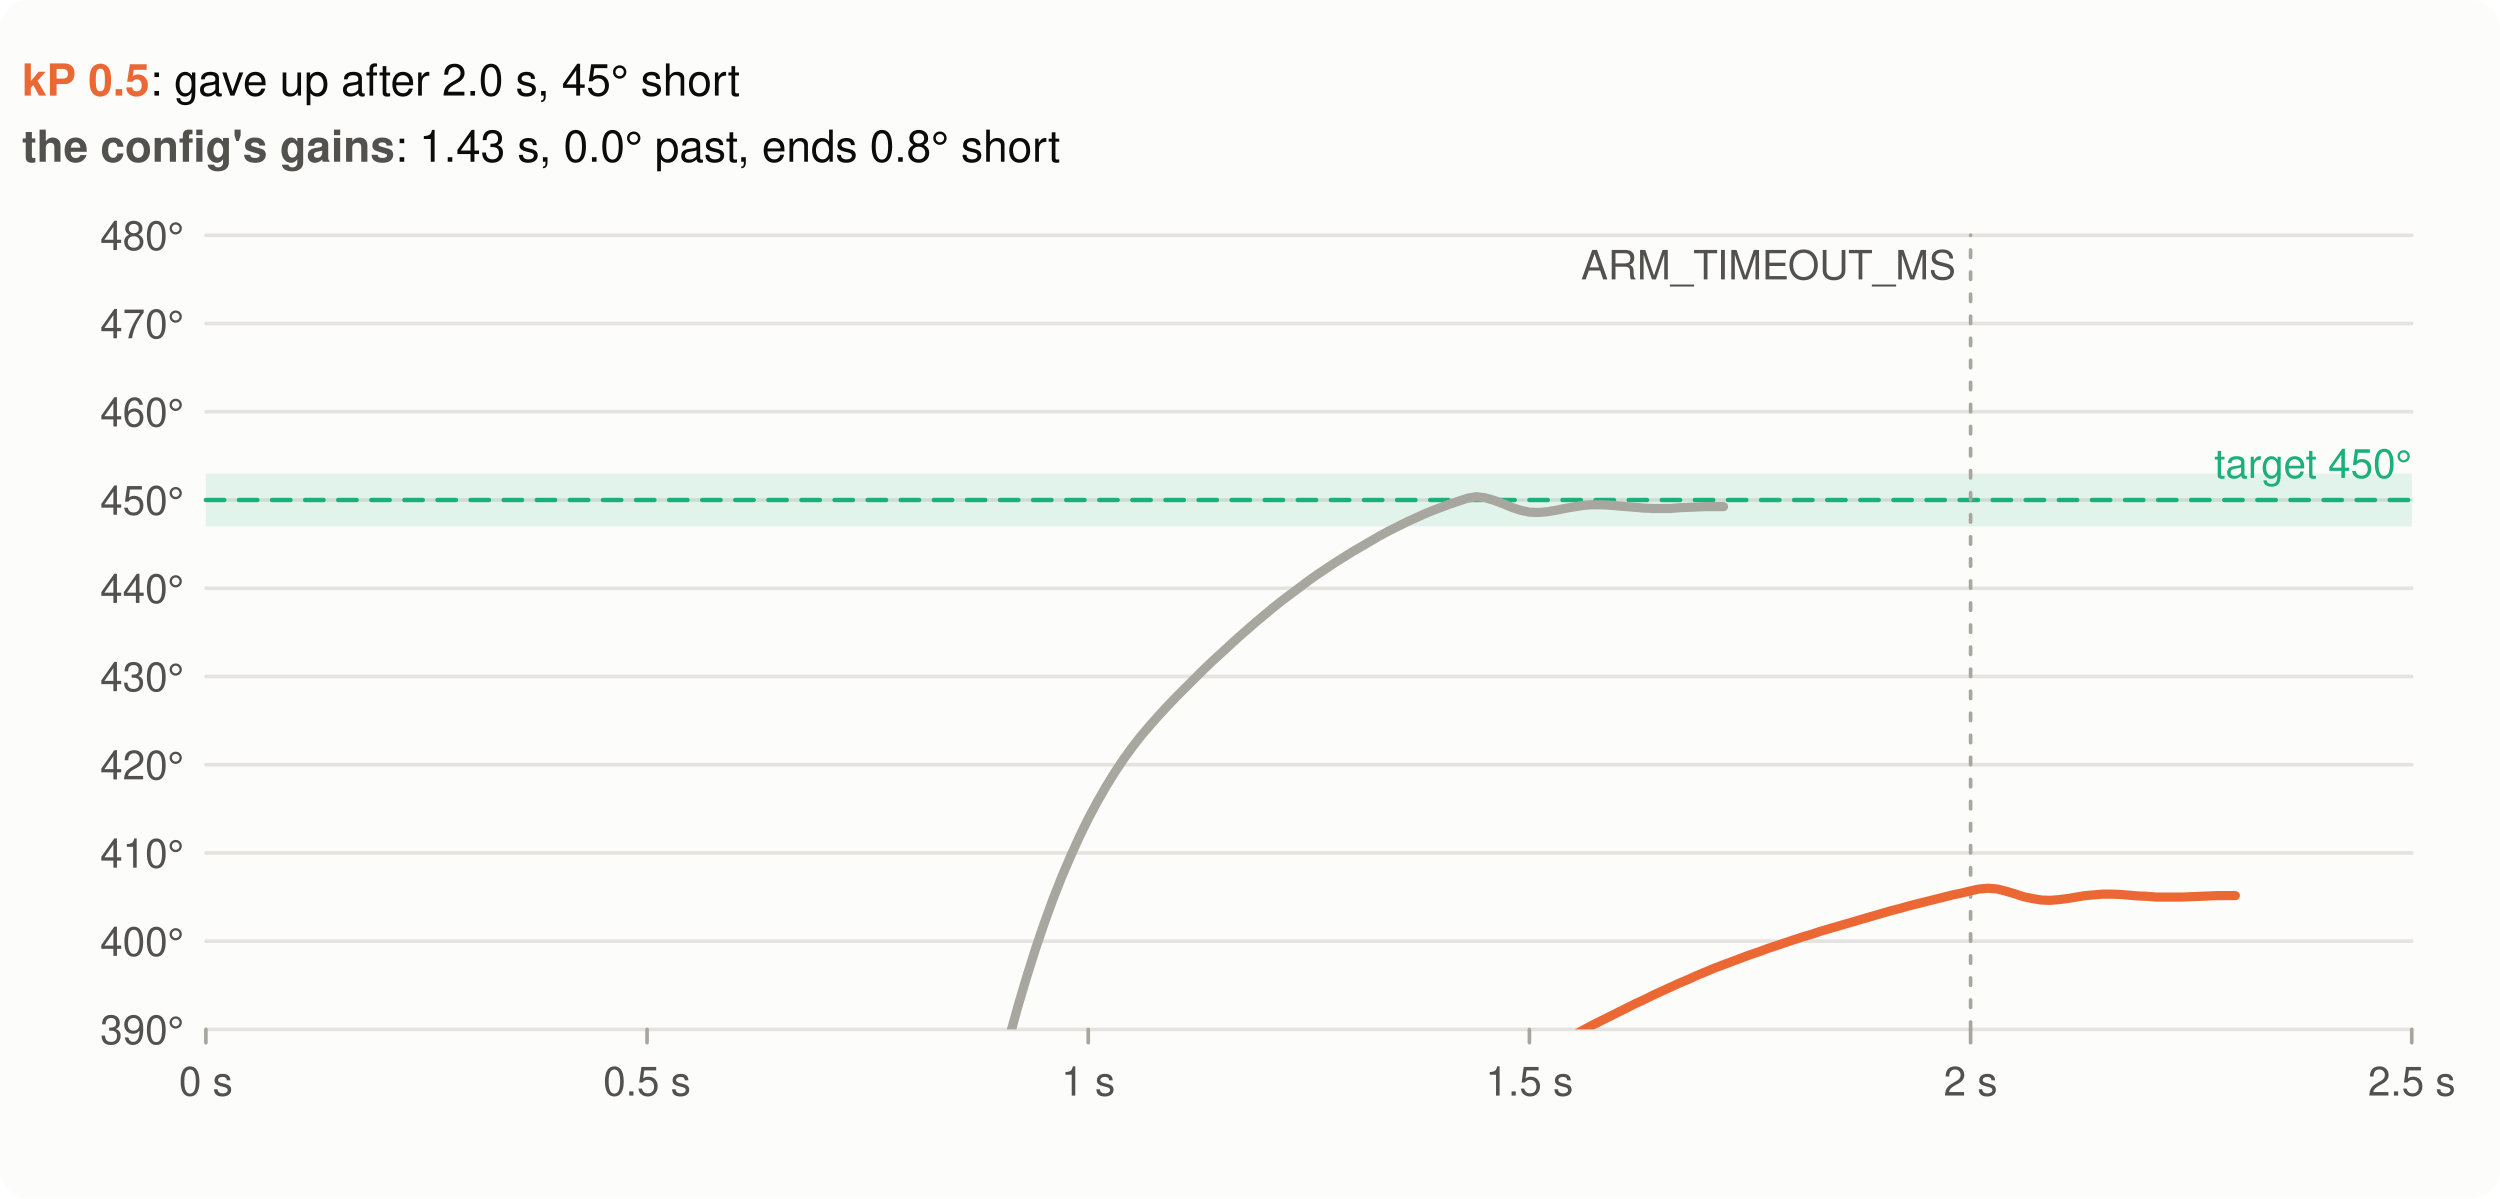
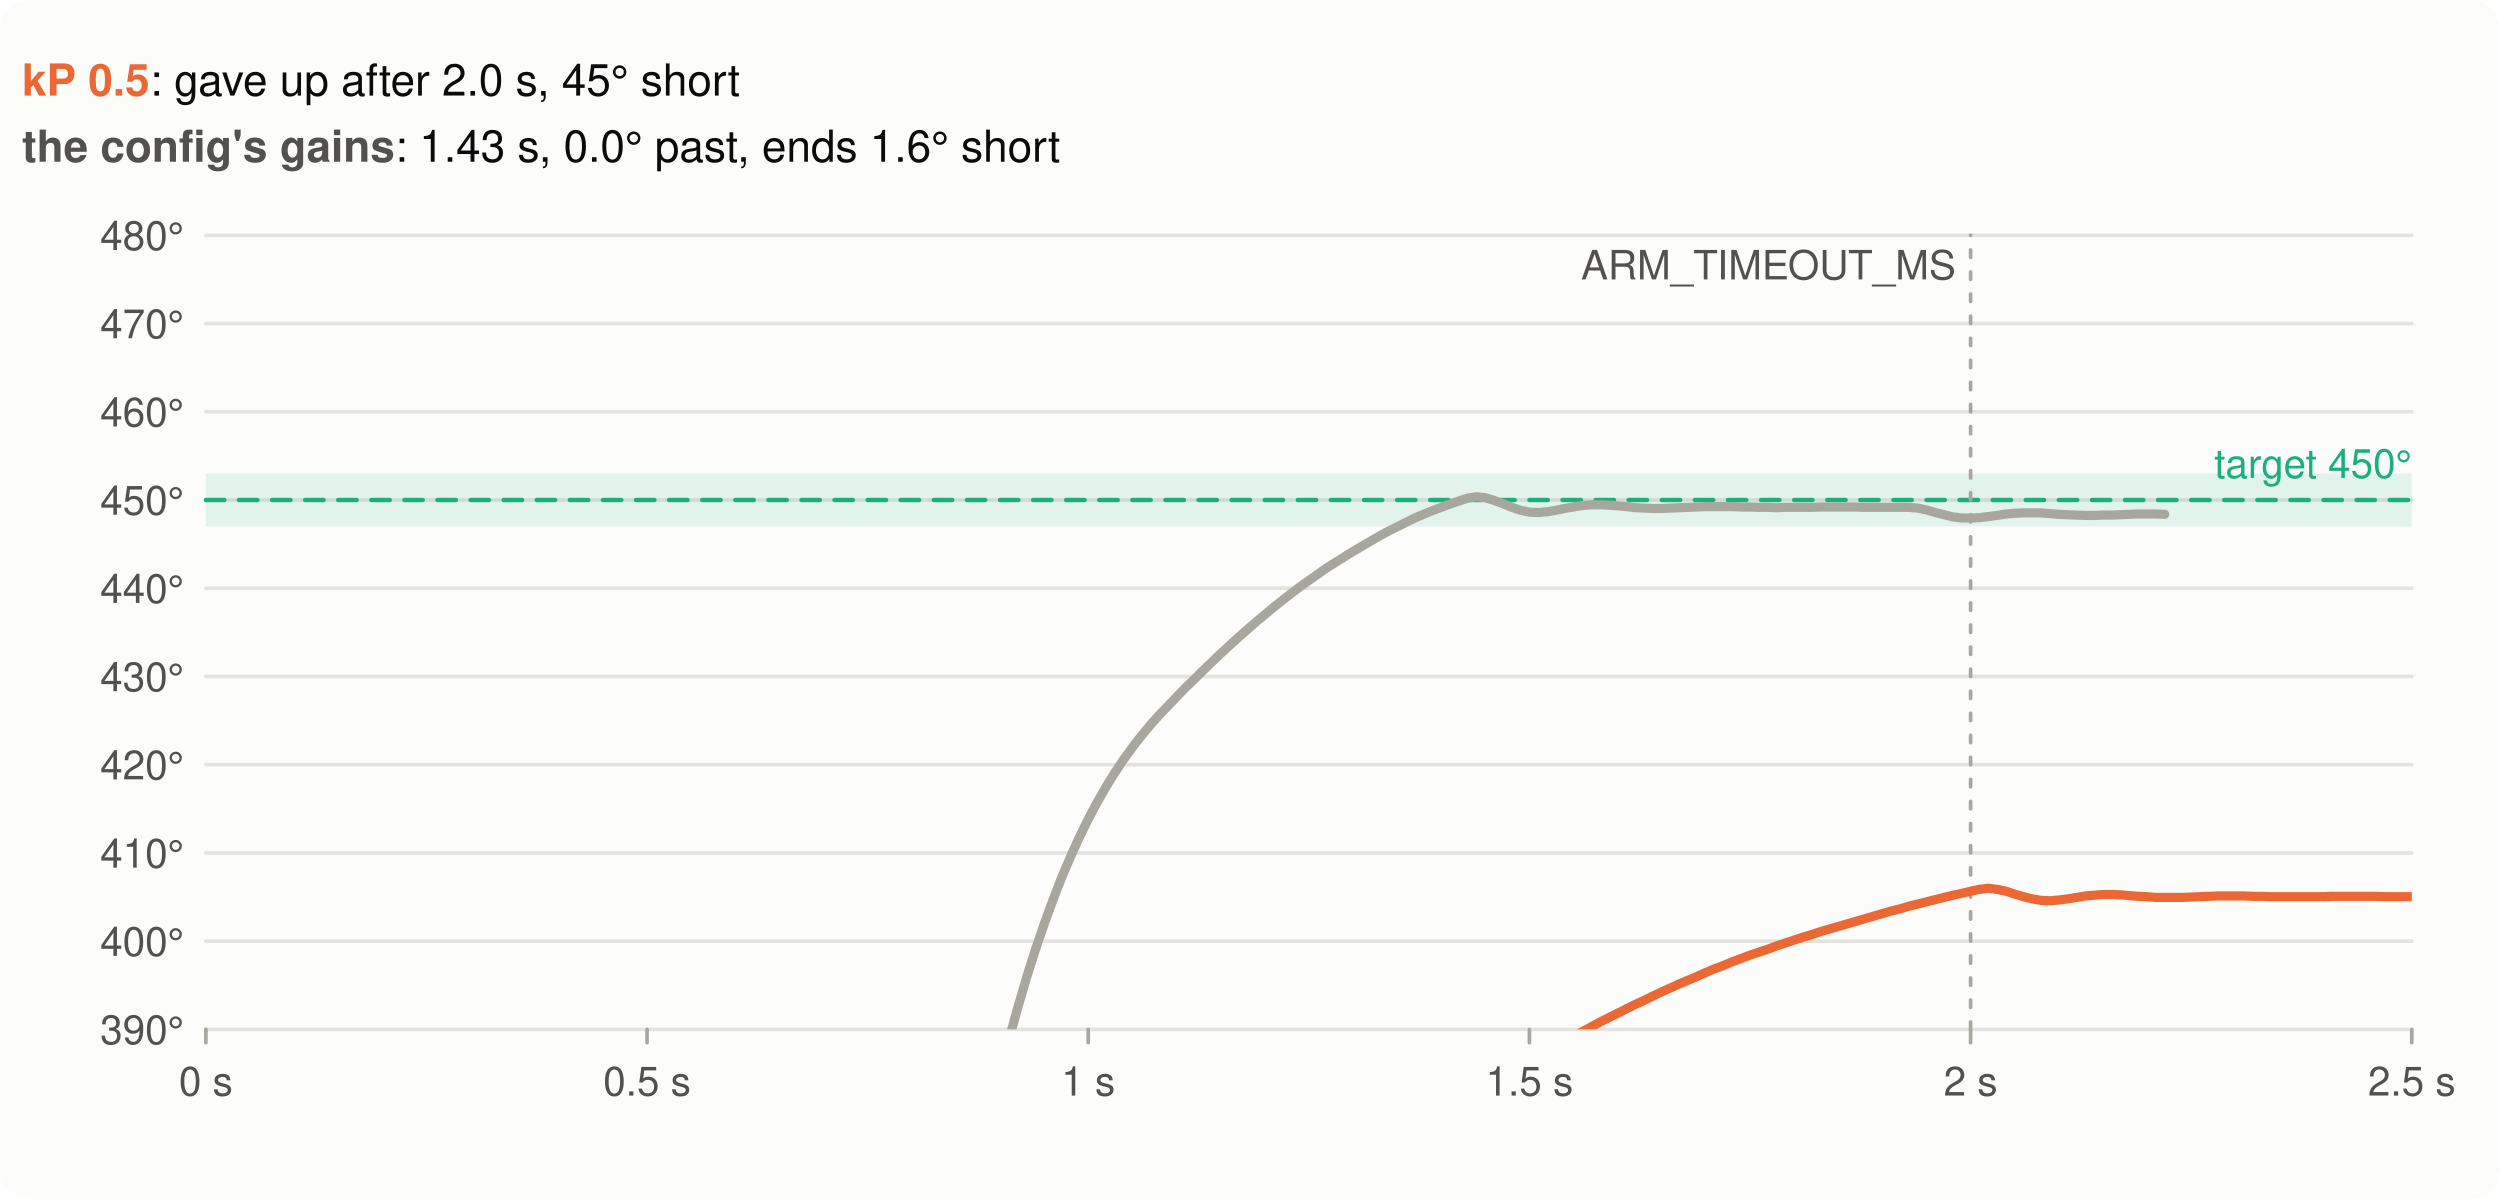
<svg xmlns="http://www.w3.org/2000/svg" width="680" height="326" viewBox="0 0 680 326" font-family="-apple-system, Segoe UI, Helvetica, Arial, sans-serif">
  <rect width="100%" height="100%" rx="8" fill="#fcfcfb" />
  <line x1="56.0" y1="280.0" x2="656.0" y2="280.0" stroke="#e4e3df" stroke-width="1.0" stroke-linecap="round" />
  <text x="50.0" y="284.0" text-anchor="end" fill="#52514e" font-size="11">390°</text>
  <line x1="56.0" y1="256.0" x2="656.0" y2="256.0" stroke="#e4e3df" stroke-width="1.0" stroke-linecap="round" />
  <text x="50.0" y="260.0" text-anchor="end" fill="#52514e" font-size="11">400°</text>
  <line x1="56.0" y1="232.0" x2="656.0" y2="232.0" stroke="#e4e3df" stroke-width="1.0" stroke-linecap="round" />
  <text x="50.0" y="236.0" text-anchor="end" fill="#52514e" font-size="11">410°</text>
  <line x1="56.0" y1="208.0" x2="656.0" y2="208.0" stroke="#e4e3df" stroke-width="1.0" stroke-linecap="round" />
  <text x="50.0" y="212.0" text-anchor="end" fill="#52514e" font-size="11">420°</text>
  <line x1="56.0" y1="184.0" x2="656.0" y2="184.0" stroke="#e4e3df" stroke-width="1.0" stroke-linecap="round" />
  <text x="50.0" y="188.0" text-anchor="end" fill="#52514e" font-size="11">430°</text>
  <line x1="56.0" y1="160.0" x2="656.0" y2="160.0" stroke="#e4e3df" stroke-width="1.0" stroke-linecap="round" />
  <text x="50.0" y="164.0" text-anchor="end" fill="#52514e" font-size="11">440°</text>
  <line x1="56.0" y1="136.0" x2="656.0" y2="136.0" stroke="#e4e3df" stroke-width="1.0" stroke-linecap="round" />
  <text x="50.0" y="140.0" text-anchor="end" fill="#52514e" font-size="11">450°</text>
  <line x1="56.0" y1="112.0" x2="656.0" y2="112.0" stroke="#e4e3df" stroke-width="1.0" stroke-linecap="round" />
  <text x="50.0" y="116.0" text-anchor="end" fill="#52514e" font-size="11">460°</text>
  <line x1="56.0" y1="88.0" x2="656.0" y2="88.0" stroke="#e4e3df" stroke-width="1.0" stroke-linecap="round" />
  <text x="50.0" y="92.0" text-anchor="end" fill="#52514e" font-size="11">470°</text>
  <line x1="56.0" y1="64.0" x2="656.0" y2="64.0" stroke="#e4e3df" stroke-width="1.0" stroke-linecap="round" />
  <text x="50.0" y="68.0" text-anchor="end" fill="#52514e" font-size="11">480°</text>
  <line x1="56.0" y1="280.0" x2="56.0" y2="283.6" stroke="#a8a79f" stroke-width="1.0" stroke-linecap="round" />
  <text x="56.0" y="298.0" text-anchor="middle" fill="#52514e" font-size="11">0 s</text>
  <line x1="176.0" y1="280.0" x2="176.0" y2="283.6" stroke="#a8a79f" stroke-width="1.0" stroke-linecap="round" />
  <text x="176.0" y="298.0" text-anchor="middle" fill="#52514e" font-size="11">0.5 s</text>
  <line x1="296.0" y1="280.0" x2="296.0" y2="283.6" stroke="#a8a79f" stroke-width="1.0" stroke-linecap="round" />
  <text x="296.0" y="298.0" text-anchor="middle" fill="#52514e" font-size="11">1 s</text>
  <line x1="416.0" y1="280.0" x2="416.0" y2="283.6" stroke="#a8a79f" stroke-width="1.0" stroke-linecap="round" />
  <text x="416.0" y="298.0" text-anchor="middle" fill="#52514e" font-size="11">1.5 s</text>
  <line x1="536.0" y1="280.0" x2="536.0" y2="283.6" stroke="#a8a79f" stroke-width="1.0" stroke-linecap="round" />
  <text x="536.0" y="298.0" text-anchor="middle" fill="#52514e" font-size="11">2 s</text>
  <line x1="656.0" y1="280.0" x2="656.0" y2="283.6" stroke="#a8a79f" stroke-width="1.0" stroke-linecap="round" />
  <text x="656.0" y="298.0" text-anchor="middle" fill="#52514e" font-size="11">2.5 s</text>
  <rect x="56.0" y="128.8" width="600.0" height="14.4" fill="#1baf7a" fill-opacity="0.12" />
  <line x1="56.0" y1="136.0" x2="656.0" y2="136.0" stroke="#1baf7a" stroke-width="1.2" stroke-linecap="round" stroke-dasharray="5 4" />
  <text x="656.0" y="130.0" text-anchor="end" fill="#1baf7a" font-size="11">target 450°</text>
  <line x1="536.0" y1="280.0" x2="536.0" y2="64.0" stroke="#a8a79f" stroke-width="1.0" stroke-linecap="round" stroke-dasharray="2 4" />
  <text x="532.0" y="76.0" text-anchor="end" fill="#52514e" font-size="11">ARM_TIMEOUT_MS</text>
  <clipPath id="inside">
    <rect x="56.0" y="64.0" width="600.0" height="216.0" />
  </clipPath>
  <g clip-path="url(#inside)">
-     <path d="M56.0 1218.0 L58.4 1217.9 L60.8 1216.8 L63.2 1213.8 L65.6 1209.3 L68.0 1203.6 L70.4 1197.0 L72.8 1189.6 L75.2 1181.4 L77.6 1172.8 L80.0 1163.7 L82.4 1154.3 L84.8 1144.5 L87.2 1134.6 L89.6 1124.4 L92.0 1114.1 L94.4 1103.6 L96.8 1093.1 L99.2 1082.4 L101.6 1071.7 L104.0 1060.9 L106.4 1050.1 L108.8 1039.2 L111.2 1028.3 L113.6 1017.4 L116.0 1006.4 L118.4 995.5 L120.8 984.5 L123.2 973.5 L125.6 962.5 L128.0 951.5 L130.4 940.5 L132.8 929.5 L135.2 918.5 L137.6 907.4 L140.0 896.4 L142.4 885.4 L144.8 874.3 L147.2 863.3 L149.6 852.3 L152.0 841.2 L154.4 830.2 L156.8 819.2 L159.2 808.1 L161.6 797.1 L164.0 786.1 L166.4 775.0 L168.8 764.0 L171.2 752.9 L173.6 741.9 L176.0 730.9 L178.4 719.8 L180.8 708.8 L183.2 697.7 L185.6 686.7 L188.0 675.7 L190.4 664.6 L192.8 653.6 L195.2 642.5 L197.6 631.5 L200.0 620.5 L202.4 609.4 L204.8 598.4 L207.2 587.3 L209.6 576.3 L212.0 565.3 L214.4 554.2 L216.8 543.2 L219.2 532.1 L221.6 521.1 L224.0 510.1 L226.4 499.0 L228.8 488.0 L231.2 476.9 L233.6 465.9 L236.0 454.9 L238.4 443.8 L240.8 432.8 L243.2 421.7 L245.6 410.7 L248.0 399.7 L250.4 388.6 L252.8 377.6 L255.2 366.5 L257.6 355.5 L260.0 344.5 L262.4 333.4 L264.8 322.5 L267.2 311.9 L269.6 301.7 L272.0 291.9 L274.4 282.7 L276.8 274.0 L279.2 265.9 L281.6 258.3 L284.0 251.2 L286.4 244.6 L288.8 238.5 L291.2 232.9 L293.6 227.6 L296.0 222.7 L298.4 218.2 L300.8 214.0 L303.2 210.1 L305.6 206.5 L308.0 203.2 L310.4 200.1 L312.8 197.3 L315.2 194.6 L317.6 192.0 L320.0 189.5 L322.4 187.1 L324.8 184.7 L327.2 182.3 L329.6 180.0 L332.0 177.8 L334.4 175.6 L336.8 173.4 L339.2 171.3 L341.6 169.2 L344.0 167.2 L346.4 165.2 L348.8 163.3 L351.2 161.5 L353.6 159.7 L356.0 157.9 L358.4 156.2 L360.8 154.6 L363.2 153.0 L365.6 151.5 L368.0 150.0 L370.4 148.6 L372.8 147.2 L375.2 145.8 L377.6 144.5 L380.0 143.3 L382.4 142.1 L384.8 141.0 L387.2 139.9 L389.6 138.9 L392.0 138.0 L394.4 137.1 L396.8 136.3 L399.2 135.5 L401.6 135.1 L404.0 135.4 L406.4 136.1 L408.8 137.0 L411.2 138.0 L413.6 138.8 L416.0 139.3 L418.4 139.4 L420.8 139.2 L423.2 138.8 L425.6 138.3 L428.0 137.9 L430.4 137.5 L432.8 137.3 L435.2 137.3 L437.6 137.4 L440.0 137.6 L442.4 137.8 L444.8 138.0 L447.2 138.2 L449.6 138.3 L452.0 138.3 L454.4 138.3 L456.8 138.1 L459.2 138.0 L461.6 137.9 L464.0 137.8 L466.4 137.8 L468.8 137.8 " fill="none" stroke="#a8a79f" stroke-width="2.5" stroke-linejoin="round" stroke-linecap="round" />
-     <path d="M56.0 1218.2 L58.4 1218.1 L60.8 1216.9 L63.2 1213.9 L65.6 1209.4 L68.0 1203.7 L70.4 1197.0 L72.8 1189.6 L75.2 1181.4 L77.6 1172.8 L80.0 1163.7 L82.4 1154.2 L84.8 1144.5 L87.2 1134.5 L89.6 1124.4 L92.0 1114.0 L94.4 1103.6 L96.8 1093.0 L99.2 1082.3 L101.6 1071.6 L104.0 1060.8 L106.4 1050.0 L108.8 1039.1 L111.2 1028.3 L113.6 1017.3 L116.0 1006.4 L118.4 995.4 L120.8 984.4 L123.2 973.5 L125.6 962.5 L128.0 951.4 L130.4 940.4 L132.8 929.4 L135.2 918.4 L137.6 907.4 L140.0 896.3 L142.4 885.3 L144.8 874.3 L147.2 863.2 L149.6 852.2 L152.0 841.2 L154.4 830.1 L156.8 819.1 L159.2 808.1 L161.6 797.0 L164.0 786.1 L166.4 775.2 L168.8 764.5 L171.2 754.0 L173.6 743.6 L176.0 733.5 L178.4 723.5 L180.8 713.7 L183.2 704.1 L185.6 694.7 L188.0 685.4 L190.4 676.4 L192.8 667.5 L195.2 658.8 L197.6 650.2 L200.0 641.8 L202.4 633.6 L204.8 625.6 L207.2 617.7 L209.6 609.9 L212.0 602.3 L214.4 594.8 L216.8 587.5 L219.2 580.3 L221.6 573.2 L224.0 566.3 L226.4 559.5 L228.8 552.9 L231.2 546.4 L233.6 539.9 L236.0 533.6 L238.4 527.5 L240.8 521.4 L243.2 515.5 L245.6 509.7 L248.0 504.0 L250.4 498.5 L252.8 493.0 L255.2 487.7 L257.6 482.5 L260.0 477.3 L262.4 472.2 L264.8 467.3 L267.2 462.4 L269.6 457.6 L272.0 452.8 L274.4 448.2 L276.8 443.7 L279.2 439.3 L281.6 435.0 L284.0 430.8 L286.4 426.6 L288.8 422.6 L291.2 418.6 L293.6 414.6 L296.0 410.7 L298.4 406.9 L300.8 403.2 L303.2 399.5 L305.6 395.9 L308.0 392.4 L310.4 388.9 L312.8 385.5 L315.2 382.1 L317.6 378.9 L320.0 375.8 L322.4 372.6 L324.8 369.6 L327.2 366.6 L329.6 363.6 L332.0 360.8 L334.4 358.0 L336.8 355.2 L339.2 352.5 L341.6 349.9 L344.0 347.3 L346.4 344.7 L348.8 342.2 L351.2 339.7 L353.6 337.3 L356.0 334.9 L358.4 332.5 L360.8 330.3 L363.2 328.1 L365.6 325.9 L368.0 323.7 L370.4 321.7 L372.8 319.6 L375.2 317.6 L377.6 315.6 L380.0 313.7 L382.4 311.8 L384.8 309.9 L387.2 308.1 L389.6 306.3 L392.0 304.6 L394.4 302.9 L396.8 301.2 L399.2 299.5 L401.6 297.9 L404.0 296.2 L406.4 294.6 L408.8 293.1 L411.2 291.6 L413.6 290.1 L416.0 288.6 L418.4 287.2 L420.8 285.8 L423.2 284.4 L425.6 283.0 L428.0 281.6 L430.4 280.3 L432.8 279.0 L435.2 277.8 L437.6 276.6 L440.0 275.4 L442.4 274.2 L444.8 273.0 L447.2 271.9 L449.6 270.7 L452.0 269.6 L454.4 268.5 L456.8 267.4 L459.2 266.4 L461.6 265.3 L464.0 264.3 L466.4 263.3 L468.8 262.4 L471.2 261.5 L473.6 260.6 L476.0 259.7 L478.4 258.9 L480.8 258.0 L483.2 257.2 L485.6 256.4 L488.0 255.6 L490.4 254.8 L492.8 254.1 L495.2 253.3 L497.6 252.6 L500.0 251.9 L502.4 251.2 L504.8 250.5 L507.2 249.8 L509.6 249.1 L512.0 248.4 L514.4 247.7 L516.8 247.1 L519.2 246.4 L521.6 245.8 L524.0 245.2 L526.4 244.6 L528.8 244.0 L531.2 243.4 L533.6 242.9 L536.0 242.3 L538.4 241.8 L540.8 241.6 L543.2 241.8 L545.6 242.4 L548.0 243.1 L550.4 243.9 L552.8 244.4 L555.2 244.8 L557.6 244.9 L560.0 244.7 L562.4 244.4 L564.8 244.0 L567.2 243.6 L569.6 243.4 L572.0 243.2 L574.4 243.2 L576.8 243.3 L579.2 243.5 L581.6 243.7 L584.0 243.8 L586.4 244.0 L588.8 244.0 L591.2 244.0 L593.6 244.0 L596.0 243.9 L598.4 243.8 L600.8 243.7 L603.2 243.6 L605.6 243.6 L608.0 243.6 " fill="none" stroke="#eb6834" stroke-width="2.5" stroke-linejoin="round" stroke-linecap="round" />
+     <path d="M56.0 1217.8 L58.4 1217.9 L60.8 1216.8 L63.2 1213.9 L65.6 1209.4 L68.0 1203.8 L70.4 1197.2 L72.8 1189.8 L75.2 1181.7 L77.6 1173.1 L80.0 1164.0 L82.4 1154.6 L84.8 1144.9 L87.2 1134.9 L89.6 1124.7 L92.0 1114.4 L94.4 1104.0 L96.8 1093.4 L99.2 1082.8 L101.6 1072.0 L104.0 1061.3 L106.4 1050.4 L108.8 1039.6 L111.2 1028.7 L113.6 1017.8 L116.0 1006.8 L118.4 995.8 L120.8 984.9 L123.2 973.9 L125.6 962.9 L128.0 951.9 L130.4 940.9 L132.8 929.9 L135.2 918.8 L137.6 907.8 L140.0 896.8 L142.4 885.7 L144.8 874.7 L147.2 863.7 L149.6 852.6 L152.0 841.6 L154.4 830.6 L156.8 819.5 L159.2 808.5 L161.6 797.5 L164.0 786.4 L166.4 775.4 L168.8 764.3 L171.2 753.3 L173.6 742.3 L176.0 731.2 L178.4 720.2 L180.8 709.2 L183.2 698.1 L185.6 687.1 L188.0 676.0 L190.4 665.0 L192.8 654.0 L195.2 642.9 L197.6 631.9 L200.0 620.8 L202.4 609.8 L204.8 598.8 L207.2 587.7 L209.6 576.7 L212.0 565.6 L214.4 554.6 L216.8 543.6 L219.2 532.5 L221.6 521.5 L224.0 510.4 L226.4 499.4 L228.8 488.4 L231.2 477.3 L233.6 466.3 L236.0 455.2 L238.4 444.2 L240.8 433.2 L243.2 422.1 L245.6 411.1 L248.0 400.0 L250.4 389.0 L252.8 378.0 L255.2 366.9 L257.6 355.9 L260.0 344.8 L262.4 333.8 L264.8 322.9 L267.2 312.2 L269.6 302.0 L272.0 292.2 L274.4 282.9 L276.8 274.2 L279.2 266.0 L281.6 258.4 L284.0 251.4 L286.4 244.8 L288.8 238.6 L291.2 233.0 L293.6 227.7 L296.0 222.8 L298.4 218.3 L300.8 214.1 L303.2 210.2 L305.6 206.6 L308.0 203.3 L310.4 200.2 L312.8 197.3 L315.2 194.6 L317.6 192.1 L320.0 189.6 L322.4 187.1 L324.8 184.8 L327.2 182.4 L329.6 180.1 L332.0 177.8 L334.4 175.6 L336.8 173.4 L339.2 171.3 L341.6 169.2 L344.0 167.2 L346.4 165.2 L348.8 163.3 L351.2 161.4 L353.6 159.6 L356.0 157.9 L358.4 156.2 L360.8 154.5 L363.2 153.0 L365.6 151.5 L368.0 150.0 L370.4 148.6 L372.8 147.2 L375.2 145.8 L377.6 144.5 L380.0 143.3 L382.4 142.1 L384.8 140.9 L387.2 139.9 L389.6 138.9 L392.0 138.0 L394.4 137.1 L396.8 136.3 L399.2 135.5 L401.6 135.1 L404.0 135.4 L406.4 136.1 L408.8 137.0 L411.2 138.0 L413.6 138.8 L416.0 139.3 L418.4 139.4 L420.8 139.2 L423.2 138.8 L425.6 138.3 L428.0 137.9 L430.4 137.5 L432.8 137.3 L435.2 137.3 L437.6 137.4 L440.0 137.6 L442.4 137.8 L444.8 138.1 L447.2 138.2 L449.6 138.3 L452.0 138.3 L454.4 138.2 L456.8 138.1 L459.2 138.0 L461.6 137.9 L464.0 137.8 L466.4 137.8 L468.8 137.8 L471.2 137.8 L473.6 137.9 L476.0 137.9 L478.4 138.0 L480.8 138.0 L483.2 138.1 L485.6 138.0 L488.0 138.0 L490.4 138.0 L492.8 138.0 L495.2 137.9 L497.6 137.9 L500.0 137.9 L502.4 137.9 L504.8 137.9 L507.2 138.0 L509.6 138.0 L512.0 138.0 L514.4 138.0 L516.8 138.0 L519.2 138.0 L521.6 138.2 L524.0 138.7 L526.4 139.4 L528.8 140.0 L531.2 140.6 L533.6 140.9 L536.0 140.9 L538.4 140.8 L540.8 140.5 L543.2 140.2 L545.6 139.8 L548.0 139.6 L550.4 139.5 L552.8 139.5 L555.2 139.5 L557.6 139.7 L560.0 139.9 L562.4 140.0 L564.8 140.1 L567.2 140.2 L569.6 140.2 L572.0 140.1 L574.4 140.1 L576.8 140.0 L579.2 139.9 L581.6 139.8 L584.0 139.8 L586.4 139.8 L588.8 139.9 " fill="none" stroke="#a8a79f" stroke-width="2.5" stroke-linejoin="round" stroke-linecap="round" />
+     <path d="M56.0 1219.3 L58.4 1219.4 L60.8 1218.3 L63.2 1215.4 L65.6 1211.0 L68.0 1205.4 L70.4 1198.8 L72.8 1191.3 L75.2 1183.3 L77.6 1174.6 L80.0 1165.6 L82.4 1156.1 L84.8 1146.4 L87.2 1136.5 L89.6 1126.3 L92.0 1116.0 L94.4 1105.5 L96.8 1095.0 L99.2 1084.3 L101.6 1073.6 L104.0 1062.8 L106.4 1052.0 L108.8 1041.1 L111.2 1030.2 L113.6 1019.3 L116.0 1008.4 L118.4 997.4 L120.8 986.4 L123.2 975.4 L125.6 964.4 L128.0 953.4 L130.4 942.4 L132.8 931.4 L135.2 920.4 L137.6 909.4 L140.0 898.3 L142.4 887.3 L144.8 876.3 L147.2 865.2 L149.6 854.2 L152.0 843.2 L154.4 832.1 L156.8 821.1 L159.2 810.1 L161.6 799.0 L164.0 788.0 L166.4 777.1 L168.8 766.4 L171.2 755.8 L173.6 745.4 L176.0 735.2 L178.4 725.2 L180.8 715.4 L183.2 705.7 L185.6 696.3 L188.0 687.0 L190.4 677.9 L192.8 669.0 L195.2 660.3 L197.6 651.7 L200.0 643.3 L202.4 635.0 L204.8 626.9 L207.2 619.0 L209.6 611.3 L212.0 603.6 L214.4 596.1 L216.8 588.8 L219.2 581.5 L221.6 574.5 L224.0 567.5 L226.4 560.7 L228.8 554.0 L231.2 547.5 L233.6 541.1 L236.0 534.8 L238.4 528.6 L240.8 522.5 L243.2 516.5 L245.6 510.7 L248.0 505.0 L250.4 499.4 L252.8 494.0 L255.2 488.6 L257.6 483.3 L260.0 478.2 L262.4 473.1 L264.8 468.1 L267.2 463.2 L269.6 458.4 L272.0 453.7 L274.4 449.0 L276.8 444.5 L279.2 440.1 L281.6 435.7 L284.0 431.5 L286.4 427.3 L288.8 423.2 L291.2 419.2 L293.6 415.3 L296.0 411.4 L298.4 407.6 L300.8 403.9 L303.2 400.2 L305.6 396.6 L308.0 393.0 L310.4 389.5 L312.8 386.1 L315.2 382.7 L317.6 379.5 L320.0 376.3 L322.4 373.2 L324.8 370.1 L327.2 367.1 L329.6 364.2 L332.0 361.3 L334.4 358.4 L336.8 355.7 L339.2 353.0 L341.6 350.3 L344.0 347.7 L346.4 345.1 L348.8 342.6 L351.2 340.1 L353.6 337.7 L356.0 335.3 L358.4 332.9 L360.8 330.7 L363.2 328.4 L365.6 326.2 L368.0 324.1 L370.4 322.0 L372.8 319.9 L375.2 317.9 L377.6 315.9 L380.0 314.0 L382.4 312.1 L384.8 310.2 L387.2 308.4 L389.6 306.6 L392.0 304.8 L394.4 303.1 L396.8 301.4 L399.2 299.8 L401.6 298.1 L404.0 296.5 L406.4 294.9 L408.8 293.4 L411.2 291.8 L413.6 290.3 L416.0 288.9 L418.4 287.4 L420.8 286.0 L423.2 284.6 L425.6 283.2 L428.0 281.9 L430.4 280.6 L432.8 279.3 L435.2 278.0 L437.6 276.8 L440.0 275.6 L442.4 274.4 L444.8 273.2 L447.2 272.1 L449.6 270.9 L452.0 269.8 L454.4 268.7 L456.8 267.6 L459.2 266.6 L461.6 265.6 L464.0 264.5 L466.4 263.5 L468.8 262.6 L471.2 261.6 L473.6 260.7 L476.0 259.8 L478.4 259.0 L480.8 258.2 L483.2 257.3 L485.6 256.5 L488.0 255.7 L490.4 254.9 L492.8 254.2 L495.2 253.4 L497.6 252.7 L500.0 252.0 L502.4 251.3 L504.8 250.6 L507.2 249.9 L509.6 249.2 L512.0 248.5 L514.4 247.8 L516.8 247.2 L519.2 246.5 L521.6 245.9 L524.0 245.3 L526.4 244.7 L528.8 244.1 L531.2 243.5 L533.6 243.0 L536.0 242.4 L538.4 241.9 L540.8 241.6 L543.2 241.9 L545.6 242.4 L548.0 243.2 L550.4 243.9 L552.8 244.5 L555.2 244.9 L557.6 245.0 L560.0 244.8 L562.4 244.5 L564.8 244.1 L567.2 243.7 L569.6 243.5 L572.0 243.3 L574.4 243.3 L576.8 243.4 L579.2 243.6 L581.6 243.8 L584.0 243.9 L586.4 244.1 L588.8 244.1 L591.2 244.1 L593.6 244.1 L596.0 244.0 L598.4 243.9 L600.8 243.8 L603.2 243.7 L605.6 243.7 L608.0 243.7 L610.4 243.7 L612.8 243.8 L615.2 243.8 L617.6 243.9 L620.0 243.9 L622.4 243.9 L624.8 243.9 L627.2 243.9 L629.6 243.9 L632.0 243.9 L634.4 243.8 L636.8 243.8 L639.2 243.8 L641.6 243.8 L644.0 243.8 L646.4 243.8 L648.8 243.9 L651.2 243.9 L653.6 243.9 L656.0 243.9 L658.4 243.9 L660.8 243.9 L663.2 243.9 L665.6 243.8 L668.0 243.8 L670.4 243.8 L672.8 243.8 L675.2 243.8 L677.6 243.8 L680.0 243.8 L682.4 243.9 L684.8 243.9 L687.2 243.9 L689.6 243.9 L692.0 243.9 L694.4 243.9 L696.8 243.9 L699.2 243.8 L701.6 243.8 L704.0 243.8 L706.4 243.8 L708.8 243.8 L711.2 243.8 L713.6 243.9 L716.0 243.9 L718.4 243.9 L720.8 243.9 L723.2 243.9 L725.6 243.9 L728.0 243.9 " fill="none" stroke="#eb6834" stroke-width="2.5" stroke-linejoin="round" stroke-linecap="round" />
  </g>
  <text x="6.0" y="26.0" text-anchor="start" fill="#0b0b0b" font-size="12">
    <tspan fill="#eb6834" font-weight="600">kP 0.5</tspan>: gave up after 2.0 s, 45° short</text>
  <text x="6.0" y="44.0" text-anchor="start" fill="#0b0b0b" font-size="12">
-     <tspan fill="#52514e" font-weight="600">the config's gains</tspan>: 1.43 s, 0.0° past, ends 0.8° short</text>
+     <tspan fill="#52514e" font-weight="600">the config's gains</tspan>: 1.43 s, 0.0° past, ends 1.6° short</text>
</svg>
